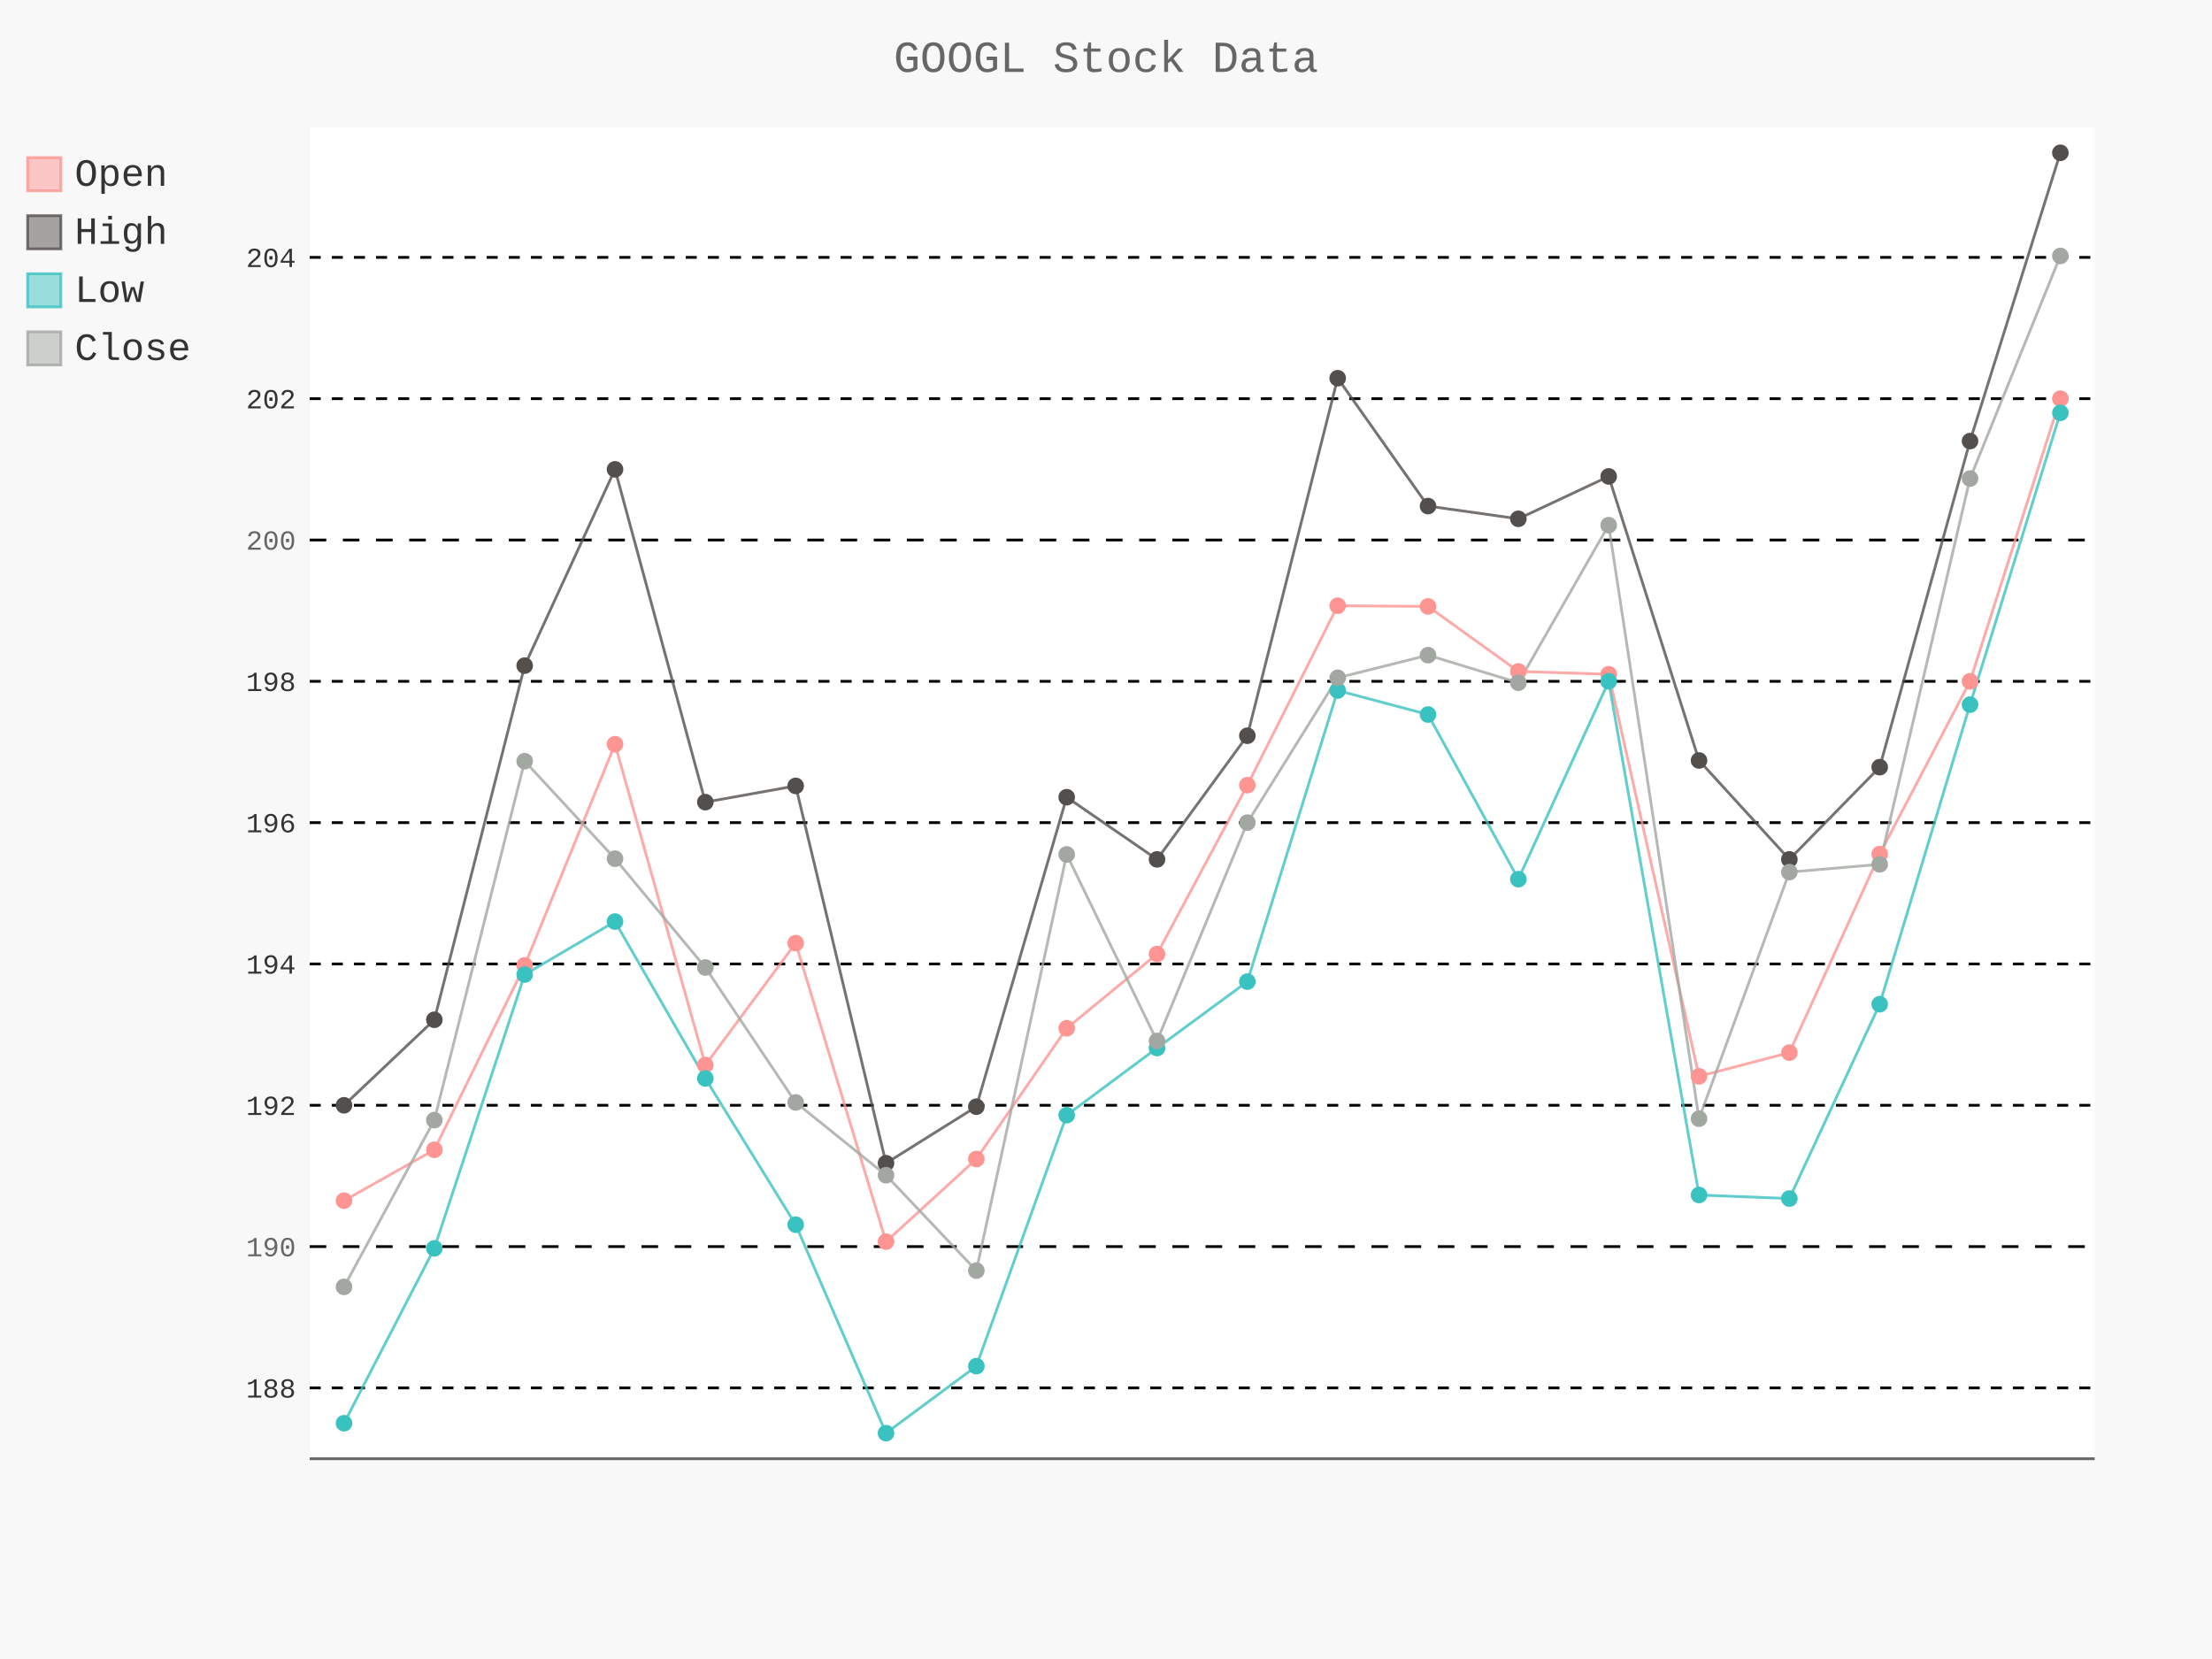
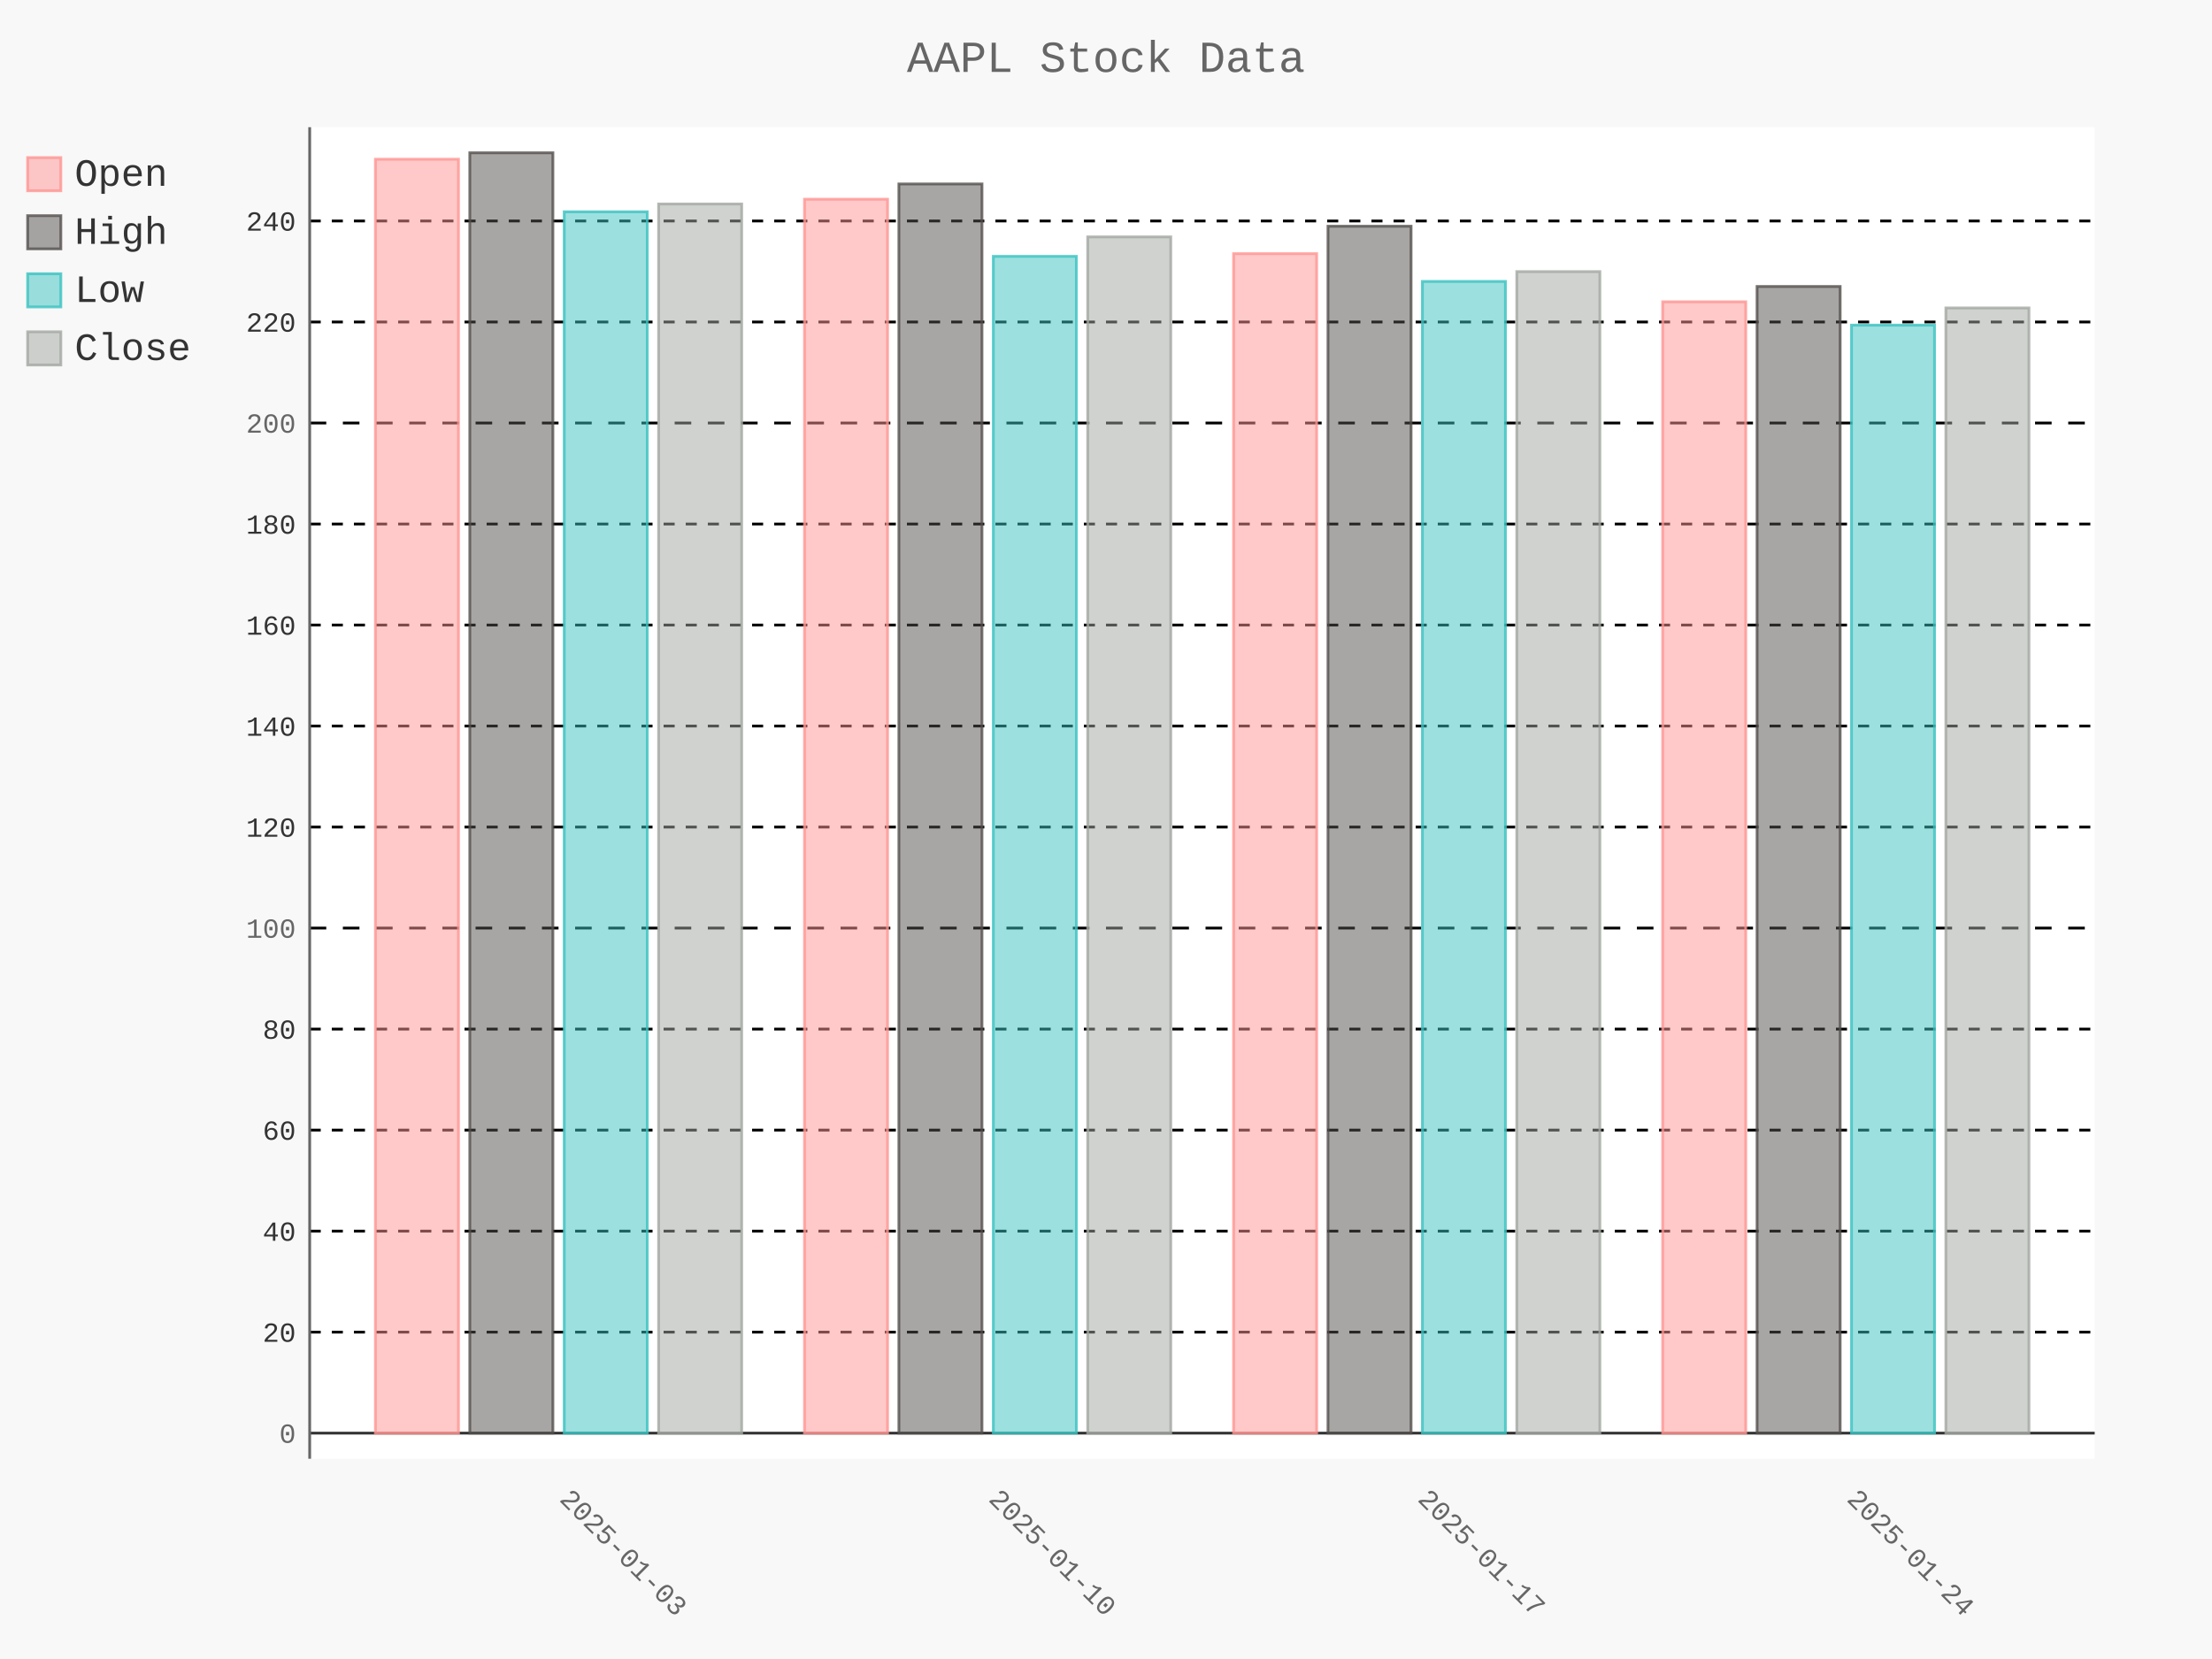
- <svg xmlns="http://www.w3.org/2000/svg" id="chart-9011def4-24df-41eb-bf89-bab07c509ac6" class="pygal-chart" viewBox="0 0 800 600">
+ <svg xmlns="http://www.w3.org/2000/svg" id="chart-5e514945-7a4f-47c4-94d6-626011db44af" class="pygal-chart" viewBox="0 0 800 600">
  <defs>
-     <style type="text/css">#chart-9011def4-24df-41eb-bf89-bab07c509ac6{-webkit-user-select:none;-webkit-font-smoothing:antialiased;font-family:Consolas,"Liberation Mono",Menlo,Courier,monospace}#chart-9011def4-24df-41eb-bf89-bab07c509ac6 .title{font-family:Consolas,"Liberation Mono",Menlo,Courier,monospace;font-size:16px}#chart-9011def4-24df-41eb-bf89-bab07c509ac6 .legends .legend text{font-family:Consolas,"Liberation Mono",Menlo,Courier,monospace;font-size:14px}#chart-9011def4-24df-41eb-bf89-bab07c509ac6 .axis text{font-family:Consolas,"Liberation Mono",Menlo,Courier,monospace;font-size:10px}#chart-9011def4-24df-41eb-bf89-bab07c509ac6 .axis text.major{font-family:Consolas,"Liberation Mono",Menlo,Courier,monospace;font-size:10px}#chart-9011def4-24df-41eb-bf89-bab07c509ac6 .text-overlay text.value{font-family:Consolas,"Liberation Mono",Menlo,Courier,monospace;font-size:16px}#chart-9011def4-24df-41eb-bf89-bab07c509ac6 .text-overlay text.label{font-family:Consolas,"Liberation Mono",Menlo,Courier,monospace;font-size:10px}#chart-9011def4-24df-41eb-bf89-bab07c509ac6 .tooltip{font-family:Consolas,"Liberation Mono",Menlo,Courier,monospace;font-size:14px}#chart-9011def4-24df-41eb-bf89-bab07c509ac6 text.no_data{font-family:Consolas,"Liberation Mono",Menlo,Courier,monospace;font-size:64px}
- #chart-9011def4-24df-41eb-bf89-bab07c509ac6{background-color:#f8f8f8}#chart-9011def4-24df-41eb-bf89-bab07c509ac6 path,#chart-9011def4-24df-41eb-bf89-bab07c509ac6 line,#chart-9011def4-24df-41eb-bf89-bab07c509ac6 rect,#chart-9011def4-24df-41eb-bf89-bab07c509ac6 circle{-webkit-transition:250ms ease-in;-moz-transition:250ms ease-in;transition:250ms ease-in}#chart-9011def4-24df-41eb-bf89-bab07c509ac6 .graph &gt; .background{fill:#f8f8f8}#chart-9011def4-24df-41eb-bf89-bab07c509ac6 .plot &gt; .background{fill:#ffffff}#chart-9011def4-24df-41eb-bf89-bab07c509ac6 .graph{fill:#333}#chart-9011def4-24df-41eb-bf89-bab07c509ac6 text.no_data{fill:#666}#chart-9011def4-24df-41eb-bf89-bab07c509ac6 .title{fill:#666}#chart-9011def4-24df-41eb-bf89-bab07c509ac6 .legends .legend text{fill:#333}#chart-9011def4-24df-41eb-bf89-bab07c509ac6 .legends .legend:hover text{fill:#666}#chart-9011def4-24df-41eb-bf89-bab07c509ac6 .axis .line{stroke:#666}#chart-9011def4-24df-41eb-bf89-bab07c509ac6 .axis .guide.line{stroke:rgba(0,0,0,0.5)}#chart-9011def4-24df-41eb-bf89-bab07c509ac6 .axis .major.line{stroke:#333}#chart-9011def4-24df-41eb-bf89-bab07c509ac6 .axis text.major{fill:#666}#chart-9011def4-24df-41eb-bf89-bab07c509ac6 .axis.y .guides:hover .guide.line,#chart-9011def4-24df-41eb-bf89-bab07c509ac6 .line-graph .axis.x .guides:hover .guide.line,#chart-9011def4-24df-41eb-bf89-bab07c509ac6 .stackedline-graph .axis.x .guides:hover .guide.line,#chart-9011def4-24df-41eb-bf89-bab07c509ac6 .xy-graph .axis.x .guides:hover .guide.line{stroke:#666}#chart-9011def4-24df-41eb-bf89-bab07c509ac6 .axis .guides:hover text{fill:#666}#chart-9011def4-24df-41eb-bf89-bab07c509ac6 .reactive{fill-opacity:.5;stroke-opacity:.8;stroke-width:1}#chart-9011def4-24df-41eb-bf89-bab07c509ac6 .ci{stroke:#333}#chart-9011def4-24df-41eb-bf89-bab07c509ac6 .reactive.active,#chart-9011def4-24df-41eb-bf89-bab07c509ac6 .active .reactive{fill-opacity:.9;stroke-opacity:.9;stroke-width:4}#chart-9011def4-24df-41eb-bf89-bab07c509ac6 .ci .reactive.active{stroke-width:1.5}#chart-9011def4-24df-41eb-bf89-bab07c509ac6 .series text{fill:#666}#chart-9011def4-24df-41eb-bf89-bab07c509ac6 .tooltip rect{fill:#ffffff;stroke:#666;-webkit-transition:opacity 250ms ease-in;-moz-transition:opacity 250ms ease-in;transition:opacity 250ms ease-in}#chart-9011def4-24df-41eb-bf89-bab07c509ac6 .tooltip .label{fill:#333}#chart-9011def4-24df-41eb-bf89-bab07c509ac6 .tooltip .label{fill:#333}#chart-9011def4-24df-41eb-bf89-bab07c509ac6 .tooltip .legend{font-size:.8em;fill:rgba(0,0,0,0.5)}#chart-9011def4-24df-41eb-bf89-bab07c509ac6 .tooltip .x_label{font-size:.6em;fill:#666}#chart-9011def4-24df-41eb-bf89-bab07c509ac6 .tooltip .xlink{font-size:.5em;text-decoration:underline}#chart-9011def4-24df-41eb-bf89-bab07c509ac6 .tooltip .value{font-size:1.5em}#chart-9011def4-24df-41eb-bf89-bab07c509ac6 .bound{font-size:.5em}#chart-9011def4-24df-41eb-bf89-bab07c509ac6 .max-value{font-size:.75em;fill:rgba(0,0,0,0.5)}#chart-9011def4-24df-41eb-bf89-bab07c509ac6 .map-element{fill:#ffffff;stroke:rgba(0,0,0,0.5) !important}#chart-9011def4-24df-41eb-bf89-bab07c509ac6 .map-element .reactive{fill-opacity:inherit;stroke-opacity:inherit}#chart-9011def4-24df-41eb-bf89-bab07c509ac6 .color-0,#chart-9011def4-24df-41eb-bf89-bab07c509ac6 .color-0 a:visited{stroke:#fe9592;fill:#fe9592}#chart-9011def4-24df-41eb-bf89-bab07c509ac6 .color-1,#chart-9011def4-24df-41eb-bf89-bab07c509ac6 .color-1 a:visited{stroke:#534f4c;fill:#534f4c}#chart-9011def4-24df-41eb-bf89-bab07c509ac6 .color-2,#chart-9011def4-24df-41eb-bf89-bab07c509ac6 .color-2 a:visited{stroke:#3ac2c0;fill:#3ac2c0}#chart-9011def4-24df-41eb-bf89-bab07c509ac6 .color-3,#chart-9011def4-24df-41eb-bf89-bab07c509ac6 .color-3 a:visited{stroke:#a2a7a1;fill:#a2a7a1}#chart-9011def4-24df-41eb-bf89-bab07c509ac6 .text-overlay .color-0 text{fill:black}#chart-9011def4-24df-41eb-bf89-bab07c509ac6 .text-overlay .color-1 text{fill:black}#chart-9011def4-24df-41eb-bf89-bab07c509ac6 .text-overlay .color-2 text{fill:black}#chart-9011def4-24df-41eb-bf89-bab07c509ac6 .text-overlay .color-3 text{fill:black}
- #chart-9011def4-24df-41eb-bf89-bab07c509ac6 text.no_data{text-anchor:middle}#chart-9011def4-24df-41eb-bf89-bab07c509ac6 .guide.line{fill:none}#chart-9011def4-24df-41eb-bf89-bab07c509ac6 .centered{text-anchor:middle}#chart-9011def4-24df-41eb-bf89-bab07c509ac6 .title{text-anchor:middle}#chart-9011def4-24df-41eb-bf89-bab07c509ac6 .legends .legend text{fill-opacity:1}#chart-9011def4-24df-41eb-bf89-bab07c509ac6 .axis.x text{text-anchor:middle}#chart-9011def4-24df-41eb-bf89-bab07c509ac6 .axis.x:not(.web) text[transform]{text-anchor:start}#chart-9011def4-24df-41eb-bf89-bab07c509ac6 .axis.x:not(.web) text[transform].backwards{text-anchor:end}#chart-9011def4-24df-41eb-bf89-bab07c509ac6 .axis.y text{text-anchor:end}#chart-9011def4-24df-41eb-bf89-bab07c509ac6 .axis.y text[transform].backwards{text-anchor:start}#chart-9011def4-24df-41eb-bf89-bab07c509ac6 .axis.y2 text{text-anchor:start}#chart-9011def4-24df-41eb-bf89-bab07c509ac6 .axis.y2 text[transform].backwards{text-anchor:end}#chart-9011def4-24df-41eb-bf89-bab07c509ac6 .axis .guide.line{stroke-dasharray:4,4;stroke:black}#chart-9011def4-24df-41eb-bf89-bab07c509ac6 .axis .major.guide.line{stroke-dasharray:6,6;stroke:black}#chart-9011def4-24df-41eb-bf89-bab07c509ac6 .horizontal .axis.y .guide.line,#chart-9011def4-24df-41eb-bf89-bab07c509ac6 .horizontal .axis.y2 .guide.line,#chart-9011def4-24df-41eb-bf89-bab07c509ac6 .vertical .axis.x .guide.line{opacity:0}#chart-9011def4-24df-41eb-bf89-bab07c509ac6 .horizontal .axis.always_show .guide.line,#chart-9011def4-24df-41eb-bf89-bab07c509ac6 .vertical .axis.always_show .guide.line{opacity:1 !important}#chart-9011def4-24df-41eb-bf89-bab07c509ac6 .axis.y .guides:hover .guide.line,#chart-9011def4-24df-41eb-bf89-bab07c509ac6 .axis.y2 .guides:hover .guide.line,#chart-9011def4-24df-41eb-bf89-bab07c509ac6 .axis.x .guides:hover .guide.line{opacity:1}#chart-9011def4-24df-41eb-bf89-bab07c509ac6 .axis .guides:hover text{opacity:1}#chart-9011def4-24df-41eb-bf89-bab07c509ac6 .nofill{fill:none}#chart-9011def4-24df-41eb-bf89-bab07c509ac6 .subtle-fill{fill-opacity:.2}#chart-9011def4-24df-41eb-bf89-bab07c509ac6 .dot{stroke-width:1px;fill-opacity:1;stroke-opacity:1}#chart-9011def4-24df-41eb-bf89-bab07c509ac6 .dot.active{stroke-width:5px}#chart-9011def4-24df-41eb-bf89-bab07c509ac6 .dot.negative{fill:transparent}#chart-9011def4-24df-41eb-bf89-bab07c509ac6 text,#chart-9011def4-24df-41eb-bf89-bab07c509ac6 tspan{stroke:none !important}#chart-9011def4-24df-41eb-bf89-bab07c509ac6 .series text.active{opacity:1}#chart-9011def4-24df-41eb-bf89-bab07c509ac6 .tooltip rect{fill-opacity:.95;stroke-width:.5}#chart-9011def4-24df-41eb-bf89-bab07c509ac6 .tooltip text{fill-opacity:1}#chart-9011def4-24df-41eb-bf89-bab07c509ac6 .showable{visibility:hidden}#chart-9011def4-24df-41eb-bf89-bab07c509ac6 .showable.shown{visibility:visible}#chart-9011def4-24df-41eb-bf89-bab07c509ac6 .gauge-background{fill:rgba(229,229,229,1);stroke:none}#chart-9011def4-24df-41eb-bf89-bab07c509ac6 .bg-lines{stroke:#f8f8f8;stroke-width:2px}</style>
+     <style type="text/css">#chart-5e514945-7a4f-47c4-94d6-626011db44af{-webkit-user-select:none;-webkit-font-smoothing:antialiased;font-family:Consolas,"Liberation Mono",Menlo,Courier,monospace}#chart-5e514945-7a4f-47c4-94d6-626011db44af .title{font-family:Consolas,"Liberation Mono",Menlo,Courier,monospace;font-size:16px}#chart-5e514945-7a4f-47c4-94d6-626011db44af .legends .legend text{font-family:Consolas,"Liberation Mono",Menlo,Courier,monospace;font-size:14px}#chart-5e514945-7a4f-47c4-94d6-626011db44af .axis text{font-family:Consolas,"Liberation Mono",Menlo,Courier,monospace;font-size:10px}#chart-5e514945-7a4f-47c4-94d6-626011db44af .axis text.major{font-family:Consolas,"Liberation Mono",Menlo,Courier,monospace;font-size:10px}#chart-5e514945-7a4f-47c4-94d6-626011db44af .text-overlay text.value{font-family:Consolas,"Liberation Mono",Menlo,Courier,monospace;font-size:16px}#chart-5e514945-7a4f-47c4-94d6-626011db44af .text-overlay text.label{font-family:Consolas,"Liberation Mono",Menlo,Courier,monospace;font-size:10px}#chart-5e514945-7a4f-47c4-94d6-626011db44af .tooltip{font-family:Consolas,"Liberation Mono",Menlo,Courier,monospace;font-size:14px}#chart-5e514945-7a4f-47c4-94d6-626011db44af text.no_data{font-family:Consolas,"Liberation Mono",Menlo,Courier,monospace;font-size:64px}
+ #chart-5e514945-7a4f-47c4-94d6-626011db44af{background-color:#f8f8f8}#chart-5e514945-7a4f-47c4-94d6-626011db44af path,#chart-5e514945-7a4f-47c4-94d6-626011db44af line,#chart-5e514945-7a4f-47c4-94d6-626011db44af rect,#chart-5e514945-7a4f-47c4-94d6-626011db44af circle{-webkit-transition:250ms ease-in;-moz-transition:250ms ease-in;transition:250ms ease-in}#chart-5e514945-7a4f-47c4-94d6-626011db44af .graph &gt; .background{fill:#f8f8f8}#chart-5e514945-7a4f-47c4-94d6-626011db44af .plot &gt; .background{fill:#ffffff}#chart-5e514945-7a4f-47c4-94d6-626011db44af .graph{fill:#333}#chart-5e514945-7a4f-47c4-94d6-626011db44af text.no_data{fill:#666}#chart-5e514945-7a4f-47c4-94d6-626011db44af .title{fill:#666}#chart-5e514945-7a4f-47c4-94d6-626011db44af .legends .legend text{fill:#333}#chart-5e514945-7a4f-47c4-94d6-626011db44af .legends .legend:hover text{fill:#666}#chart-5e514945-7a4f-47c4-94d6-626011db44af .axis .line{stroke:#666}#chart-5e514945-7a4f-47c4-94d6-626011db44af .axis .guide.line{stroke:rgba(0,0,0,0.5)}#chart-5e514945-7a4f-47c4-94d6-626011db44af .axis .major.line{stroke:#333}#chart-5e514945-7a4f-47c4-94d6-626011db44af .axis text.major{fill:#666}#chart-5e514945-7a4f-47c4-94d6-626011db44af .axis.y .guides:hover .guide.line,#chart-5e514945-7a4f-47c4-94d6-626011db44af .line-graph .axis.x .guides:hover .guide.line,#chart-5e514945-7a4f-47c4-94d6-626011db44af .stackedline-graph .axis.x .guides:hover .guide.line,#chart-5e514945-7a4f-47c4-94d6-626011db44af .xy-graph .axis.x .guides:hover .guide.line{stroke:#666}#chart-5e514945-7a4f-47c4-94d6-626011db44af .axis .guides:hover text{fill:#666}#chart-5e514945-7a4f-47c4-94d6-626011db44af .reactive{fill-opacity:.5;stroke-opacity:.8;stroke-width:1}#chart-5e514945-7a4f-47c4-94d6-626011db44af .ci{stroke:#333}#chart-5e514945-7a4f-47c4-94d6-626011db44af .reactive.active,#chart-5e514945-7a4f-47c4-94d6-626011db44af .active .reactive{fill-opacity:.9;stroke-opacity:.9;stroke-width:4}#chart-5e514945-7a4f-47c4-94d6-626011db44af .ci .reactive.active{stroke-width:1.5}#chart-5e514945-7a4f-47c4-94d6-626011db44af .series text{fill:#666}#chart-5e514945-7a4f-47c4-94d6-626011db44af .tooltip rect{fill:#ffffff;stroke:#666;-webkit-transition:opacity 250ms ease-in;-moz-transition:opacity 250ms ease-in;transition:opacity 250ms ease-in}#chart-5e514945-7a4f-47c4-94d6-626011db44af .tooltip .label{fill:#333}#chart-5e514945-7a4f-47c4-94d6-626011db44af .tooltip .label{fill:#333}#chart-5e514945-7a4f-47c4-94d6-626011db44af .tooltip .legend{font-size:.8em;fill:rgba(0,0,0,0.5)}#chart-5e514945-7a4f-47c4-94d6-626011db44af .tooltip .x_label{font-size:.6em;fill:#666}#chart-5e514945-7a4f-47c4-94d6-626011db44af .tooltip .xlink{font-size:.5em;text-decoration:underline}#chart-5e514945-7a4f-47c4-94d6-626011db44af .tooltip .value{font-size:1.5em}#chart-5e514945-7a4f-47c4-94d6-626011db44af .bound{font-size:.5em}#chart-5e514945-7a4f-47c4-94d6-626011db44af .max-value{font-size:.75em;fill:rgba(0,0,0,0.5)}#chart-5e514945-7a4f-47c4-94d6-626011db44af .map-element{fill:#ffffff;stroke:rgba(0,0,0,0.5) !important}#chart-5e514945-7a4f-47c4-94d6-626011db44af .map-element .reactive{fill-opacity:inherit;stroke-opacity:inherit}#chart-5e514945-7a4f-47c4-94d6-626011db44af .color-0,#chart-5e514945-7a4f-47c4-94d6-626011db44af .color-0 a:visited{stroke:#fe9592;fill:#fe9592}#chart-5e514945-7a4f-47c4-94d6-626011db44af .color-1,#chart-5e514945-7a4f-47c4-94d6-626011db44af .color-1 a:visited{stroke:#534f4c;fill:#534f4c}#chart-5e514945-7a4f-47c4-94d6-626011db44af .color-2,#chart-5e514945-7a4f-47c4-94d6-626011db44af .color-2 a:visited{stroke:#3ac2c0;fill:#3ac2c0}#chart-5e514945-7a4f-47c4-94d6-626011db44af .color-3,#chart-5e514945-7a4f-47c4-94d6-626011db44af .color-3 a:visited{stroke:#a2a7a1;fill:#a2a7a1}#chart-5e514945-7a4f-47c4-94d6-626011db44af .text-overlay .color-0 text{fill:black}#chart-5e514945-7a4f-47c4-94d6-626011db44af .text-overlay .color-1 text{fill:black}#chart-5e514945-7a4f-47c4-94d6-626011db44af .text-overlay .color-2 text{fill:black}#chart-5e514945-7a4f-47c4-94d6-626011db44af .text-overlay .color-3 text{fill:black}
+ #chart-5e514945-7a4f-47c4-94d6-626011db44af text.no_data{text-anchor:middle}#chart-5e514945-7a4f-47c4-94d6-626011db44af .guide.line{fill:none}#chart-5e514945-7a4f-47c4-94d6-626011db44af .centered{text-anchor:middle}#chart-5e514945-7a4f-47c4-94d6-626011db44af .title{text-anchor:middle}#chart-5e514945-7a4f-47c4-94d6-626011db44af .legends .legend text{fill-opacity:1}#chart-5e514945-7a4f-47c4-94d6-626011db44af .axis.x text{text-anchor:middle}#chart-5e514945-7a4f-47c4-94d6-626011db44af .axis.x:not(.web) text[transform]{text-anchor:start}#chart-5e514945-7a4f-47c4-94d6-626011db44af .axis.x:not(.web) text[transform].backwards{text-anchor:end}#chart-5e514945-7a4f-47c4-94d6-626011db44af .axis.y text{text-anchor:end}#chart-5e514945-7a4f-47c4-94d6-626011db44af .axis.y text[transform].backwards{text-anchor:start}#chart-5e514945-7a4f-47c4-94d6-626011db44af .axis.y2 text{text-anchor:start}#chart-5e514945-7a4f-47c4-94d6-626011db44af .axis.y2 text[transform].backwards{text-anchor:end}#chart-5e514945-7a4f-47c4-94d6-626011db44af .axis .guide.line{stroke-dasharray:4,4;stroke:black}#chart-5e514945-7a4f-47c4-94d6-626011db44af .axis .major.guide.line{stroke-dasharray:6,6;stroke:black}#chart-5e514945-7a4f-47c4-94d6-626011db44af .horizontal .axis.y .guide.line,#chart-5e514945-7a4f-47c4-94d6-626011db44af .horizontal .axis.y2 .guide.line,#chart-5e514945-7a4f-47c4-94d6-626011db44af .vertical .axis.x .guide.line{opacity:0}#chart-5e514945-7a4f-47c4-94d6-626011db44af .horizontal .axis.always_show .guide.line,#chart-5e514945-7a4f-47c4-94d6-626011db44af .vertical .axis.always_show .guide.line{opacity:1 !important}#chart-5e514945-7a4f-47c4-94d6-626011db44af .axis.y .guides:hover .guide.line,#chart-5e514945-7a4f-47c4-94d6-626011db44af .axis.y2 .guides:hover .guide.line,#chart-5e514945-7a4f-47c4-94d6-626011db44af .axis.x .guides:hover .guide.line{opacity:1}#chart-5e514945-7a4f-47c4-94d6-626011db44af .axis .guides:hover text{opacity:1}#chart-5e514945-7a4f-47c4-94d6-626011db44af .nofill{fill:none}#chart-5e514945-7a4f-47c4-94d6-626011db44af .subtle-fill{fill-opacity:.2}#chart-5e514945-7a4f-47c4-94d6-626011db44af .dot{stroke-width:1px;fill-opacity:1;stroke-opacity:1}#chart-5e514945-7a4f-47c4-94d6-626011db44af .dot.active{stroke-width:5px}#chart-5e514945-7a4f-47c4-94d6-626011db44af .dot.negative{fill:transparent}#chart-5e514945-7a4f-47c4-94d6-626011db44af text,#chart-5e514945-7a4f-47c4-94d6-626011db44af tspan{stroke:none !important}#chart-5e514945-7a4f-47c4-94d6-626011db44af .series text.active{opacity:1}#chart-5e514945-7a4f-47c4-94d6-626011db44af .tooltip rect{fill-opacity:.95;stroke-width:.5}#chart-5e514945-7a4f-47c4-94d6-626011db44af .tooltip text{fill-opacity:1}#chart-5e514945-7a4f-47c4-94d6-626011db44af .showable{visibility:hidden}#chart-5e514945-7a4f-47c4-94d6-626011db44af .showable.shown{visibility:visible}#chart-5e514945-7a4f-47c4-94d6-626011db44af .gauge-background{fill:rgba(229,229,229,1);stroke:none}#chart-5e514945-7a4f-47c4-94d6-626011db44af .bg-lines{stroke:#f8f8f8;stroke-width:2px}</style>
  </defs>
-   <g class="graph line-graph vertical">
+   <g class="graph bar-graph vertical">
    <rect x="0" y="0" width="800" height="600" class="background" />
    <g transform="translate(112, 46)" class="plot">
      <rect x="0" y="0" width="645.574" height="481.574" class="background" />
      <g class="axis y always_show">
-         <path d="M0 481.574 h645.574" class="line" />
        <g class="guides">
-           <path d="M0 455.958 h645.574" class="guide line" />
-           <text x="-5" y="459.458" class="">188</text>
+           <path d="M0 472.313 h645.574" class="axis major line" />
+           <text x="-5" y="475.813" class="major">0</text>
        </g>
        <g class="guides">
-           <path d="M0 404.848 h645.574" class="major guide line" />
-           <text x="-5" y="408.348" class="major">190</text>
+           <path d="M0 435.78 h645.574" class="guide line" />
+           <text x="-5" y="439.28" class="">20</text>
        </g>
        <g class="guides">
-           <path d="M0 353.739 h645.574" class="guide line" />
-           <text x="-5" y="357.239" class="">192</text>
+           <path d="M0 399.247 h645.574" class="guide line" />
+           <text x="-5" y="402.747" class="">40</text>
        </g>
        <g class="guides">
-           <path d="M0 302.629 h645.574" class="guide line" />
-           <text x="-5" y="306.129" class="">194</text>
+           <path d="M0 362.715 h645.574" class="guide line" />
+           <text x="-5" y="366.215" class="">60</text>
        </g>
        <g class="guides">
-           <path d="M0 251.52 h645.574" class="guide line" />
-           <text x="-5" y="255.02" class="">196</text>
+           <path d="M0 326.182 h645.574" class="guide line" />
+           <text x="-5" y="329.682" class="">80</text>
        </g>
        <g class="guides">
-           <path d="M0 200.41 h645.574" class="guide line" />
-           <text x="-5" y="203.91" class="">198</text>
+           <path d="M0 289.649 h645.574" class="major guide line" />
+           <text x="-5" y="293.149" class="major">100</text>
        </g>
        <g class="guides">
-           <path d="M0 149.301 h645.574" class="major guide line" />
-           <text x="-5" y="152.801" class="major">200</text>
+           <path d="M0 253.117 h645.574" class="guide line" />
+           <text x="-5" y="256.617" class="">120</text>
        </g>
        <g class="guides">
-           <path d="M0 98.191 h645.574" class="guide line" />
-           <text x="-5" y="101.691" class="">202</text>
+           <path d="M0 216.584 h645.574" class="guide line" />
+           <text x="-5" y="220.084" class="">140</text>
        </g>
        <g class="guides">
-           <path d="M0 47.082 h645.574" class="guide line" />
-           <text x="-5" y="50.582" class="">204</text>
+           <path d="M0 180.051 h645.574" class="guide line" />
+           <text x="-5" y="183.551" class="">160</text>
+         </g>
+         <g class="guides">
+           <path d="M0 143.519 h645.574" class="guide line" />
+           <text x="-5" y="147.019" class="">180</text>
+         </g>
+         <g class="guides">
+           <path d="M0 106.986 h645.574" class="major guide line" />
+           <text x="-5" y="110.486" class="major">200</text>
+         </g>
+         <g class="guides">
+           <path d="M0 70.453 h645.574" class="guide line" />
+           <text x="-5" y="73.953" class="">220</text>
+         </g>
+         <g class="guides">
+           <path d="M0 33.921 h645.574" class="guide line" />
+           <text x="-5" y="37.421" class="">240</text>
        </g>
      </g>
-       <g class="axis x" />
+       <g class="axis x">
+         <path d="M0 0 v481.574" class="line" />
+         <g class="guides">
+           <path d="M90.008 0 v481.574" class="major guide line" />
+           <text x="90.008" y="496.574" class="major" transform="rotate(45 90.00786 496.5736)">2025-01-03</text>
+         </g>
+         <g class="guides">
+           <path d="M245.194 0 v481.574" class="major guide line" />
+           <text x="245.194" y="496.574" class="major" transform="rotate(45 245.1938 496.5736)">2025-01-10</text>
+         </g>
+         <g class="guides">
+           <path d="M400.38 0 v481.574" class="major guide line" />
+           <text x="400.38" y="496.574" class="major" transform="rotate(45 400.3798 496.5736)">2025-01-17</text>
+         </g>
+         <g class="guides">
+           <path d="M555.566 0 v481.574" class="major guide line" />
+           <text x="555.566" y="496.574" class="major" transform="rotate(45 555.5657 496.5736)">2025-01-24</text>
+         </g>
+       </g>
      <g class="series serie-0 color-0">
-         <path d="M12.415 388.238 L45.086 369.838 77.756 303.14 110.427 223.154 143.098 339.172 175.769 295.091 208.439 403.059 241.11 373.16 273.781 325.884 306.451 299.052 339.122 237.976 371.793 173.067 404.464 173.322 437.134 196.833 469.805 197.855 502.476 343.261 535.147 334.7 567.817 262.892 600.488 200.41 633.159 98.191" class="line reactive nofill" />
+         <g class="bars">
+           <g class="bar">
+             <rect x="23.774" y="11.581" rx="0" ry="0" width="30.044" height="460.732" class="rect reactive tooltip-trigger" />
+           </g>
+           <g class="bar">
+             <rect x="178.96" y="26.048" rx="0" ry="0" width="30.044" height="446.265" class="rect reactive tooltip-trigger" />
+           </g>
+           <g class="bar">
+             <rect x="334.146" y="45.739" rx="0" ry="0" width="30.044" height="426.574" class="rect reactive tooltip-trigger" />
+           </g>
+           <g class="bar">
+             <rect x="489.332" y="63.147" rx="0" ry="0" width="30.044" height="409.166" class="rect reactive tooltip-trigger" />
+           </g>
+         </g>
      </g>
      <g class="series serie-1 color-1">
-         <path d="M12.415 353.739 L45.086 322.817 77.756 194.732 110.427 123.746 143.098 244.109 175.769 238.231 208.439 374.694 241.11 354.25 273.781 242.32 306.451 264.808 339.122 220.087 371.793 90.781 404.464 137.035 437.134 141.634 469.805 126.302 502.476 229.032 535.147 264.808 567.817 231.459 600.488 113.524 633.159 9.261" class="line reactive nofill" />
+         <g class="bars">
+           <g class="bar">
+             <rect x="57.915" y="9.261" rx="0" ry="0" width="30.044" height="463.052" class="rect reactive tooltip-trigger" />
+           </g>
+           <g class="bar">
+             <rect x="213.101" y="20.531" rx="0" ry="0" width="30.044" height="451.781" class="rect reactive tooltip-trigger" />
+           </g>
+           <g class="bar">
+             <rect x="368.287" y="35.82" rx="0" ry="0" width="30.044" height="436.492" class="rect reactive tooltip-trigger" />
+           </g>
+           <g class="bar">
+             <rect x="523.473" y="57.612" rx="0" ry="0" width="30.044" height="414.701" class="rect reactive tooltip-trigger" />
+           </g>
+         </g>
      </g>
      <g class="series serie-2 color-2">
-         <path d="M12.415 468.735 L45.086 405.487 77.756 306.462 110.427 287.296 143.098 344.028 175.769 396.926 208.439 472.313 241.11 448.082 273.781 357.316 306.451 333.039 339.122 309.018 371.793 203.732 404.464 212.421 437.134 271.964 469.805 200.41 502.476 386.193 535.147 387.471 567.817 317.195 600.488 208.843 633.159 103.302" class="line reactive nofill" />
+         <g class="bars">
+           <g class="bar">
+             <rect x="92.056" y="30.596" rx="0" ry="0" width="30.044" height="441.717" class="rect reactive tooltip-trigger" />
+           </g>
+           <g class="bar">
+             <rect x="247.242" y="46.707" rx="0" ry="0" width="30.044" height="425.606" class="rect reactive tooltip-trigger" />
+           </g>
+           <g class="bar">
+             <rect x="402.428" y="55.785" rx="0" ry="0" width="30.044" height="416.527" class="rect reactive tooltip-trigger" />
+           </g>
+           <g class="bar">
+             <rect x="557.614" y="71.586" rx="0" ry="0" width="30.044" height="400.727" class="rect reactive tooltip-trigger" />
+           </g>
+         </g>
      </g>
      <g class="series serie-3 color-3">
-         <path d="M12.415 419.414 L45.086 359.105 77.756 229.287 110.427 264.553 143.098 303.907 175.769 352.716 208.439 379.038 241.11 413.537 273.781 263.019 306.451 330.484 339.122 251.52 371.793 199.133 404.464 190.955 437.134 200.921 469.805 143.934 502.476 358.594 535.147 269.408 567.817 266.597 600.488 127.068 633.159 46.571" class="line reactive nofill" />
+         <g class="bars">
+           <g class="bar">
+             <rect x="126.197" y="27.783" rx="0" ry="0" width="30.044" height="444.529" class="rect reactive tooltip-trigger" />
+           </g>
+           <g class="bar">
+             <rect x="281.383" y="39.674" rx="0" ry="0" width="30.044" height="432.638" class="rect reactive tooltip-trigger" />
+           </g>
+           <g class="bar">
+             <rect x="436.569" y="52.223" rx="0" ry="0" width="30.044" height="420.089" class="rect reactive tooltip-trigger" />
+           </g>
+           <g class="bar">
+             <rect x="591.755" y="65.375" rx="0" ry="0" width="30.044" height="406.937" class="rect reactive tooltip-trigger" />
+           </g>
+         </g>
      </g>
    </g>
    <g class="titles">
-       <text x="400.0" y="26" class="title plot_title">GOOGL Stock Data</text>
+       <text x="400.0" y="26" class="title plot_title">AAPL Stock Data</text>
    </g>
    <g transform="translate(112, 46)" class="plot overlay">
-       <g class="series serie-0 color-0">
-         <g class="dots">
-           <circle cx="12.415" cy="388.238" r="2.5" class="dot reactive tooltip-trigger" />
-         </g>
-         <g class="dots">
-           <circle cx="45.086" cy="369.838" r="2.5" class="dot reactive tooltip-trigger" />
-         </g>
-         <g class="dots">
-           <circle cx="77.756" cy="303.14" r="2.5" class="dot reactive tooltip-trigger" />
-         </g>
-         <g class="dots">
-           <circle cx="110.427" cy="223.154" r="2.5" class="dot reactive tooltip-trigger" />
-         </g>
-         <g class="dots">
-           <circle cx="143.098" cy="339.172" r="2.5" class="dot reactive tooltip-trigger" />
-         </g>
-         <g class="dots">
-           <circle cx="175.769" cy="295.091" r="2.5" class="dot reactive tooltip-trigger" />
-         </g>
-         <g class="dots">
-           <circle cx="208.439" cy="403.059" r="2.5" class="dot reactive tooltip-trigger" />
-         </g>
-         <g class="dots">
-           <circle cx="241.11" cy="373.16" r="2.5" class="dot reactive tooltip-trigger" />
-         </g>
-         <g class="dots">
-           <circle cx="273.781" cy="325.884" r="2.5" class="dot reactive tooltip-trigger" />
-         </g>
-         <g class="dots">
-           <circle cx="306.451" cy="299.052" r="2.5" class="dot reactive tooltip-trigger" />
-         </g>
-         <g class="dots">
-           <circle cx="339.122" cy="237.976" r="2.5" class="dot reactive tooltip-trigger" />
-         </g>
-         <g class="dots">
-           <circle cx="371.793" cy="173.067" r="2.5" class="dot reactive tooltip-trigger" />
-         </g>
-         <g class="dots">
-           <circle cx="404.464" cy="173.322" r="2.5" class="dot reactive tooltip-trigger" />
-         </g>
-         <g class="dots">
-           <circle cx="437.134" cy="196.833" r="2.5" class="dot reactive tooltip-trigger" />
-         </g>
-         <g class="dots">
-           <circle cx="469.805" cy="197.855" r="2.5" class="dot reactive tooltip-trigger" />
-         </g>
-         <g class="dots">
-           <circle cx="502.476" cy="343.261" r="2.5" class="dot reactive tooltip-trigger" />
-         </g>
-         <g class="dots">
-           <circle cx="535.147" cy="334.7" r="2.5" class="dot reactive tooltip-trigger" />
-         </g>
-         <g class="dots">
-           <circle cx="567.817" cy="262.892" r="2.5" class="dot reactive tooltip-trigger" />
-         </g>
-         <g class="dots">
-           <circle cx="600.488" cy="200.41" r="2.5" class="dot reactive tooltip-trigger" />
-         </g>
-         <g class="dots">
-           <circle cx="633.159" cy="98.191" r="2.5" class="dot reactive tooltip-trigger" />
-         </g>
-       </g>
-       <g class="series serie-1 color-1">
-         <g class="dots">
-           <circle cx="12.415" cy="353.739" r="2.5" class="dot reactive tooltip-trigger" />
-         </g>
-         <g class="dots">
-           <circle cx="45.086" cy="322.817" r="2.5" class="dot reactive tooltip-trigger" />
-         </g>
-         <g class="dots">
-           <circle cx="77.756" cy="194.732" r="2.5" class="dot reactive tooltip-trigger" />
-         </g>
-         <g class="dots">
-           <circle cx="110.427" cy="123.746" r="2.5" class="dot reactive tooltip-trigger" />
-         </g>
-         <g class="dots">
-           <circle cx="143.098" cy="244.109" r="2.5" class="dot reactive tooltip-trigger" />
-         </g>
-         <g class="dots">
-           <circle cx="175.769" cy="238.231" r="2.5" class="dot reactive tooltip-trigger" />
-         </g>
-         <g class="dots">
-           <circle cx="208.439" cy="374.694" r="2.5" class="dot reactive tooltip-trigger" />
-         </g>
-         <g class="dots">
-           <circle cx="241.11" cy="354.25" r="2.5" class="dot reactive tooltip-trigger" />
-         </g>
-         <g class="dots">
-           <circle cx="273.781" cy="242.32" r="2.5" class="dot reactive tooltip-trigger" />
-         </g>
-         <g class="dots">
-           <circle cx="306.451" cy="264.808" r="2.5" class="dot reactive tooltip-trigger" />
-         </g>
-         <g class="dots">
-           <circle cx="339.122" cy="220.087" r="2.5" class="dot reactive tooltip-trigger" />
-         </g>
-         <g class="dots">
-           <circle cx="371.793" cy="90.781" r="2.5" class="dot reactive tooltip-trigger" />
-         </g>
-         <g class="dots">
-           <circle cx="404.464" cy="137.035" r="2.5" class="dot reactive tooltip-trigger" />
-         </g>
-         <g class="dots">
-           <circle cx="437.134" cy="141.634" r="2.5" class="dot reactive tooltip-trigger" />
-         </g>
-         <g class="dots">
-           <circle cx="469.805" cy="126.302" r="2.5" class="dot reactive tooltip-trigger" />
-         </g>
-         <g class="dots">
-           <circle cx="502.476" cy="229.032" r="2.5" class="dot reactive tooltip-trigger" />
-         </g>
-         <g class="dots">
-           <circle cx="535.147" cy="264.808" r="2.5" class="dot reactive tooltip-trigger" />
-         </g>
-         <g class="dots">
-           <circle cx="567.817" cy="231.459" r="2.5" class="dot reactive tooltip-trigger" />
-         </g>
-         <g class="dots">
-           <circle cx="600.488" cy="113.524" r="2.5" class="dot reactive tooltip-trigger" />
-         </g>
-         <g class="dots">
-           <circle cx="633.159" cy="9.261" r="2.5" class="dot reactive tooltip-trigger" />
-         </g>
-       </g>
-       <g class="series serie-2 color-2">
-         <g class="dots">
-           <circle cx="12.415" cy="468.735" r="2.5" class="dot reactive tooltip-trigger" />
-         </g>
-         <g class="dots">
-           <circle cx="45.086" cy="405.487" r="2.5" class="dot reactive tooltip-trigger" />
-         </g>
-         <g class="dots">
-           <circle cx="77.756" cy="306.462" r="2.5" class="dot reactive tooltip-trigger" />
-         </g>
-         <g class="dots">
-           <circle cx="110.427" cy="287.296" r="2.5" class="dot reactive tooltip-trigger" />
-         </g>
-         <g class="dots">
-           <circle cx="143.098" cy="344.028" r="2.5" class="dot reactive tooltip-trigger" />
-         </g>
-         <g class="dots">
-           <circle cx="175.769" cy="396.926" r="2.5" class="dot reactive tooltip-trigger" />
-         </g>
-         <g class="dots">
-           <circle cx="208.439" cy="472.313" r="2.5" class="dot reactive tooltip-trigger" />
-         </g>
-         <g class="dots">
-           <circle cx="241.11" cy="448.082" r="2.5" class="dot reactive tooltip-trigger" />
-         </g>
-         <g class="dots">
-           <circle cx="273.781" cy="357.316" r="2.5" class="dot reactive tooltip-trigger" />
-         </g>
-         <g class="dots">
-           <circle cx="306.451" cy="333.039" r="2.5" class="dot reactive tooltip-trigger" />
-         </g>
-         <g class="dots">
-           <circle cx="339.122" cy="309.018" r="2.5" class="dot reactive tooltip-trigger" />
-         </g>
-         <g class="dots">
-           <circle cx="371.793" cy="203.732" r="2.5" class="dot reactive tooltip-trigger" />
-         </g>
-         <g class="dots">
-           <circle cx="404.464" cy="212.421" r="2.5" class="dot reactive tooltip-trigger" />
-         </g>
-         <g class="dots">
-           <circle cx="437.134" cy="271.964" r="2.5" class="dot reactive tooltip-trigger" />
-         </g>
-         <g class="dots">
-           <circle cx="469.805" cy="200.41" r="2.5" class="dot reactive tooltip-trigger" />
-         </g>
-         <g class="dots">
-           <circle cx="502.476" cy="386.193" r="2.5" class="dot reactive tooltip-trigger" />
-         </g>
-         <g class="dots">
-           <circle cx="535.147" cy="387.471" r="2.5" class="dot reactive tooltip-trigger" />
-         </g>
-         <g class="dots">
-           <circle cx="567.817" cy="317.195" r="2.5" class="dot reactive tooltip-trigger" />
-         </g>
-         <g class="dots">
-           <circle cx="600.488" cy="208.843" r="2.5" class="dot reactive tooltip-trigger" />
-         </g>
-         <g class="dots">
-           <circle cx="633.159" cy="103.302" r="2.5" class="dot reactive tooltip-trigger" />
-         </g>
-       </g>
-       <g class="series serie-3 color-3">
-         <g class="dots">
-           <circle cx="12.415" cy="419.414" r="2.5" class="dot reactive tooltip-trigger" />
-         </g>
-         <g class="dots">
-           <circle cx="45.086" cy="359.105" r="2.5" class="dot reactive tooltip-trigger" />
-         </g>
-         <g class="dots">
-           <circle cx="77.756" cy="229.287" r="2.5" class="dot reactive tooltip-trigger" />
-         </g>
-         <g class="dots">
-           <circle cx="110.427" cy="264.553" r="2.5" class="dot reactive tooltip-trigger" />
-         </g>
-         <g class="dots">
-           <circle cx="143.098" cy="303.907" r="2.5" class="dot reactive tooltip-trigger" />
-         </g>
-         <g class="dots">
-           <circle cx="175.769" cy="352.716" r="2.5" class="dot reactive tooltip-trigger" />
-         </g>
-         <g class="dots">
-           <circle cx="208.439" cy="379.038" r="2.5" class="dot reactive tooltip-trigger" />
-         </g>
-         <g class="dots">
-           <circle cx="241.11" cy="413.537" r="2.5" class="dot reactive tooltip-trigger" />
-         </g>
-         <g class="dots">
-           <circle cx="273.781" cy="263.019" r="2.5" class="dot reactive tooltip-trigger" />
-         </g>
-         <g class="dots">
-           <circle cx="306.451" cy="330.484" r="2.5" class="dot reactive tooltip-trigger" />
-         </g>
-         <g class="dots">
-           <circle cx="339.122" cy="251.52" r="2.5" class="dot reactive tooltip-trigger" />
-         </g>
-         <g class="dots">
-           <circle cx="371.793" cy="199.133" r="2.5" class="dot reactive tooltip-trigger" />
-         </g>
-         <g class="dots">
-           <circle cx="404.464" cy="190.955" r="2.5" class="dot reactive tooltip-trigger" />
-         </g>
-         <g class="dots">
-           <circle cx="437.134" cy="200.921" r="2.5" class="dot reactive tooltip-trigger" />
-         </g>
-         <g class="dots">
-           <circle cx="469.805" cy="143.934" r="2.5" class="dot reactive tooltip-trigger" />
-         </g>
-         <g class="dots">
-           <circle cx="502.476" cy="358.594" r="2.5" class="dot reactive tooltip-trigger" />
-         </g>
-         <g class="dots">
-           <circle cx="535.147" cy="269.408" r="2.5" class="dot reactive tooltip-trigger" />
-         </g>
-         <g class="dots">
-           <circle cx="567.817" cy="266.597" r="2.5" class="dot reactive tooltip-trigger" />
-         </g>
-         <g class="dots">
-           <circle cx="600.488" cy="127.068" r="2.5" class="dot reactive tooltip-trigger" />
-         </g>
-         <g class="dots">
-           <circle cx="633.159" cy="46.571" r="2.5" class="dot reactive tooltip-trigger" />
-         </g>
-       </g>
+       <g class="series serie-0 color-0" />
+       <g class="series serie-1 color-1" />
+       <g class="series serie-2 color-2" />
+       <g class="series serie-3 color-3" />
    </g>
    <g transform="translate(112, 46)" class="plot text-overlay">
      <g class="series serie-0 color-0" />
      <g class="series serie-1 color-1" />
      <g class="series serie-2 color-2" />
      <g class="series serie-3 color-3" />
    </g>
    <g transform="translate(112, 46)" class="plot tooltip-overlay">
      <g transform="translate(0 0)" style="opacity: 0" class="tooltip">
        <rect rx="0" ry="0" width="0" height="0" class="tooltip-box" />
        <g class="text" />
      </g>
    </g>
    <g transform="translate(10, 56)" class="legends">
      <g id="activate-serie-0" class="legend reactive activate-serie">
        <rect x="0.0" y="1.0" width="12" height="12" class="color-0 reactive" />
        <text x="17.0" y="11.2">Open</text>
      </g>
      <g id="activate-serie-1" class="legend reactive activate-serie">
        <rect x="0.0" y="22.0" width="12" height="12" class="color-1 reactive" />
        <text x="17.0" y="32.2">High</text>
      </g>
      <g id="activate-serie-2" class="legend reactive activate-serie">
        <rect x="0.0" y="43.0" width="12" height="12" class="color-2 reactive" />
        <text x="17.0" y="53.2">Low</text>
      </g>
      <g id="activate-serie-3" class="legend reactive activate-serie">
        <rect x="0.0" y="64.0" width="12" height="12" class="color-3 reactive" />
        <text x="17.0" y="74.2">Close</text>
      </g>
    </g>
    <g transform="translate(767, 56)" class="legends" />
  </g>
</svg>
